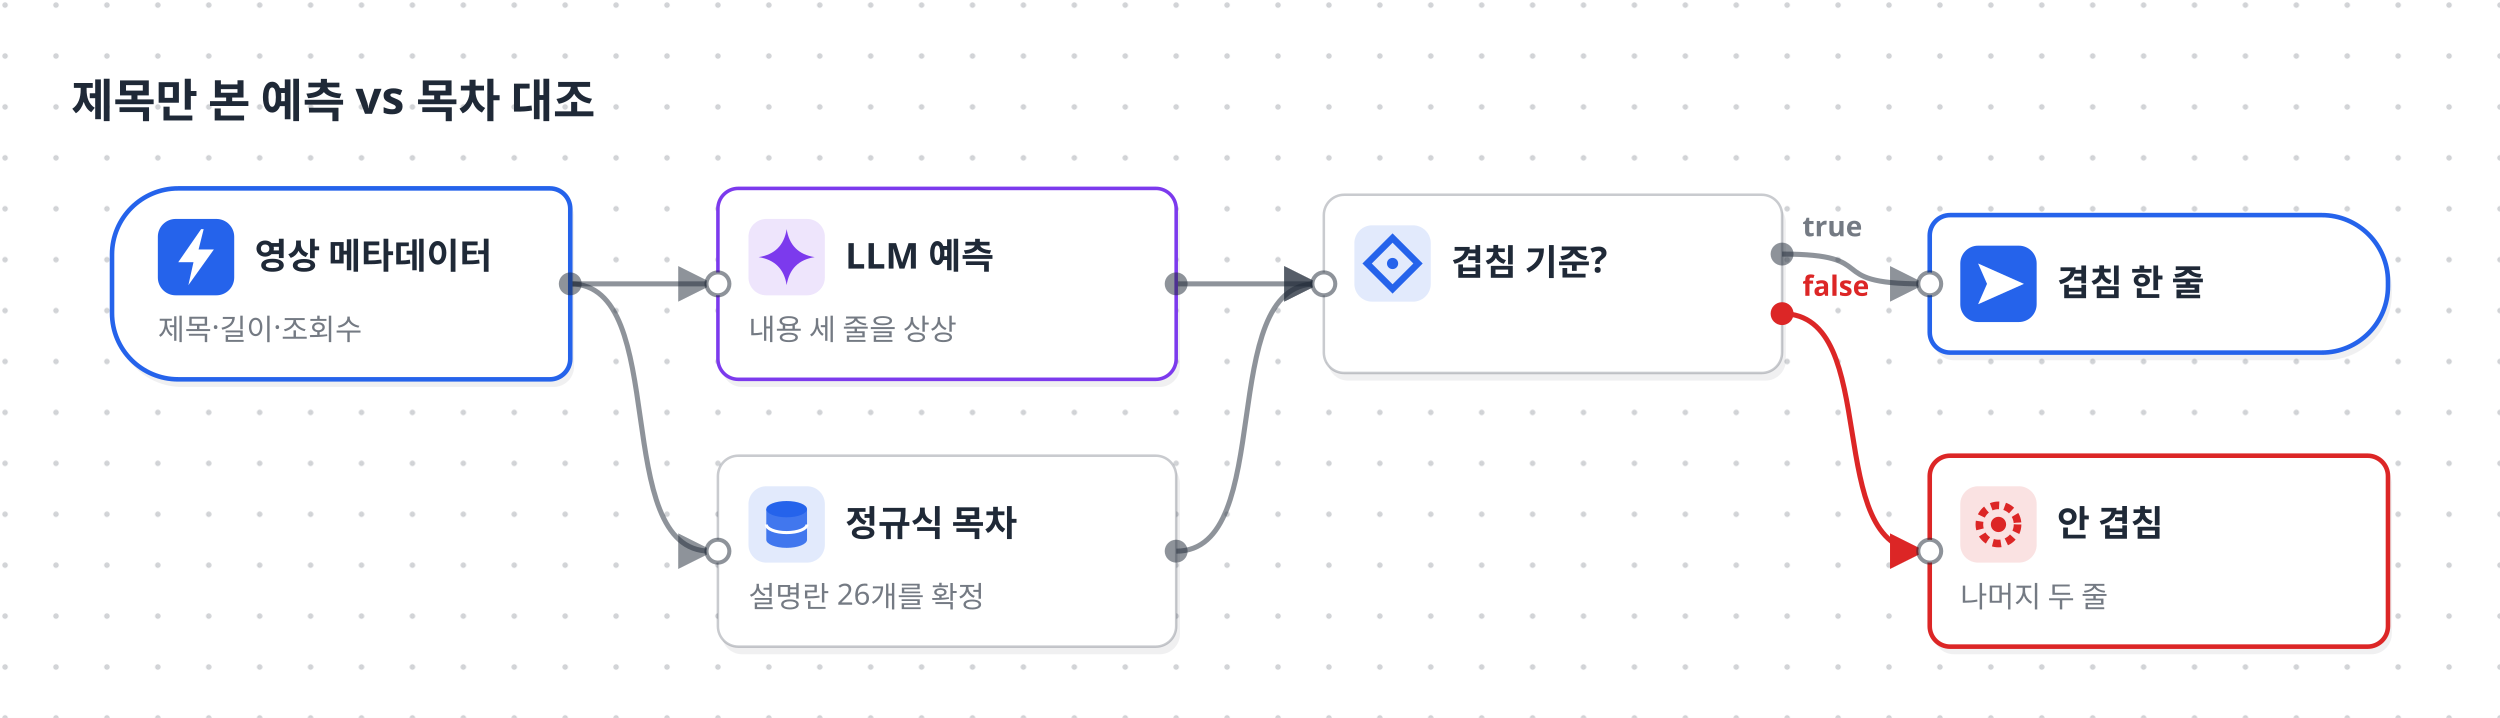
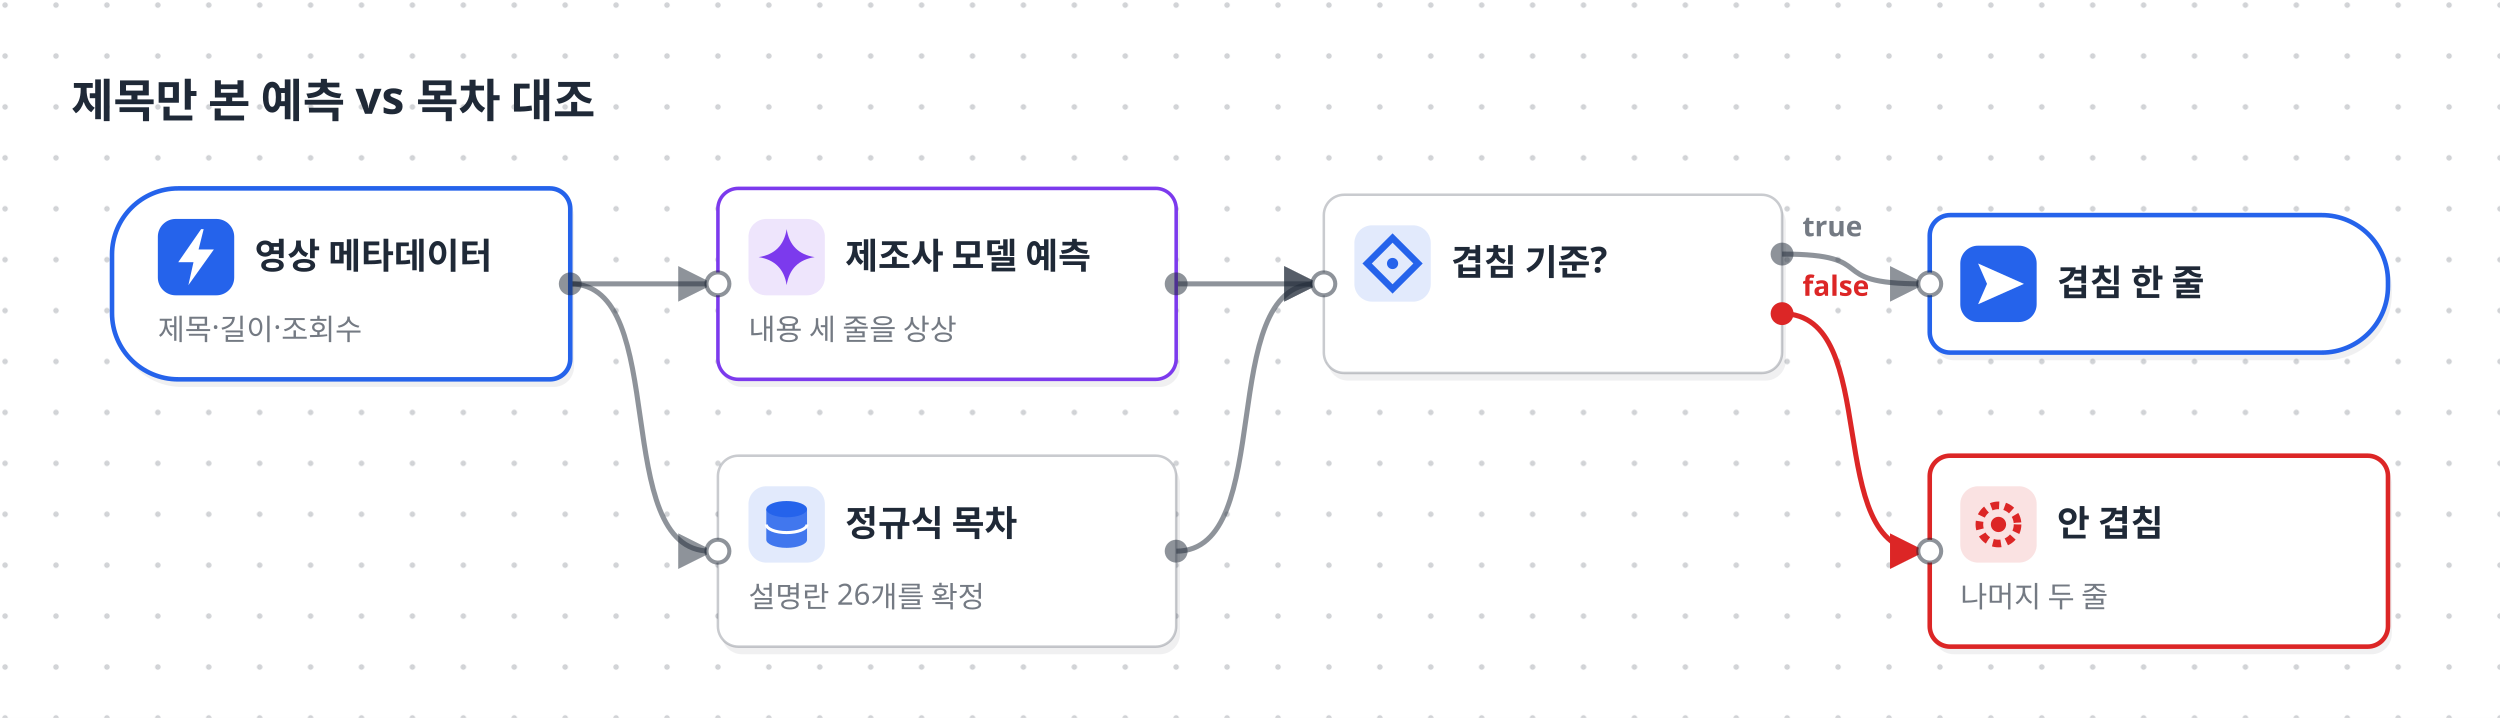
<svg xmlns="http://www.w3.org/2000/svg" width="982" height="282" viewBox="0 0 982 282" font-family="'NanumSquare','Nanum Gothic','Apple SD Gothic Neo','Malgun Gothic',sans-serif" role="img">
  <defs>
    <pattern id="dots" width="20" height="20" patternUnits="userSpaceOnUse">
      <circle cx="2" cy="2" r="1.1" fill="#1f2937" fill-opacity="0.20" />
    </pattern>
    <marker id="ah" viewBox="0 0 10 10" refX="9" refY="5" markerWidth="7" markerHeight="7" orient="auto">
      <path d="M0,0 L10,5 L0,10 z" fill="#1f2937" fill-opacity="0.5" />
    </marker>
    <marker id="ahw" viewBox="0 0 10 10" refX="9" refY="5" markerWidth="7" markerHeight="7" orient="auto">
      <path d="M0,0 L10,5 L0,10 z" fill="#dc2626" />
    </marker>
  </defs>
  <rect width="982" height="282" fill="#ffffff" />
  <rect width="982" height="282" fill="url(#dots)" />
  <text x="28" y="46" font-size="18" font-weight="700" fill="#1f2937">제목만 본 예측 vs 목차 대조</text>
  <path d="M224.0,111.5 C264.0,111.5 239.0,111.5 279.0,111.5" fill="none" stroke="#1f2937" stroke-opacity="0.5" stroke-width="2" marker-end="url(#ah)" />
  <path d="M224.0,111.5 C264.0,111.5 239.0,216.5 279.0,216.5" fill="none" stroke="#1f2937" stroke-opacity="0.5" stroke-width="2" marker-end="url(#ah)" />
  <path d="M462.0,111.5 C502.0,111.5 477.0,111.5 517.0,111.5" fill="none" stroke="#1f2937" stroke-opacity="0.5" stroke-width="2" marker-end="url(#ah)" />
  <path d="M462.0,216.5 C502.0,216.5 477.0,111.5 517.0,111.5" fill="none" stroke="#1f2937" stroke-opacity="0.5" stroke-width="2" marker-end="url(#ah)" />
  <path d="M700.0,99.8 C740.0,99.8 715.0,111.5 755.0,111.5" fill="none" stroke="#1f2937" stroke-opacity="0.5" stroke-width="2" marker-end="url(#ah)" />
  <path d="M700.0,123.2 C740.0,123.2 715.0,216.5 755.0,216.5" fill="none" stroke="#dc2626" stroke-width="2" marker-end="url(#ahw)" />
  <path d="M71.5,77.0 H217.5 A8,8 0 0 1 225.5,85.0 V144.0 A8,8 0 0 1 217.5,152.0 H71.5 A26,26 0 0 1 45.5,126.0 V103.0 A26,26 0 0 1 71.5,77.0 Z" fill="#1f2937" fill-opacity="0.07" />
  <path d="M70.0,74.0 H216.0 A8,8 0 0 1 224.0,82.0 V141.0 A8,8 0 0 1 216.0,149.0 H70.0 A26,26 0 0 1 44.0,123.0 V100.0 A26,26 0 0 1 70.0,74.0 Z" fill="#ffffff" stroke="#2563eb" stroke-width="1.8" />
  <rect x="62.0" y="86.0" width="30" height="30" rx="7" fill="#2563eb" fill-opacity="1" />
  <polygon points="79.0,90.0 70.0,103.0 76.0,103.0 74.0,112.0 84.0,98.0 78.0,98.0 80.0,90.0" fill="#ffffff" />
  <text x="100.0" y="105.5" font-size="14" font-weight="700" fill="#1f2937">영상 메타데이터</text>
  <text x="62.0" y="133.5" font-size="11.5" fill="#1f2937" fill-opacity="0.62">제목·길이·조회수</text>
  <circle cx="224.0" cy="111.5" r="4.5" fill="#1f2937" fill-opacity="0.5" />
  <path d="M291.5,77.0 H455.5 A8,8 0 0 1 463.5,85.0 V144.0 A8,8 0 0 1 455.5,152.0 H291.5 A8,8 0 0 1 283.5,144.0 V85.0 A8,8 0 0 1 291.5,77.0 Z" fill="#1f2937" fill-opacity="0.07" />
  <path d="M290.0,74.0 H454.0 A8,8 0 0 1 462.0,82.0 V141.0 A8,8 0 0 1 454.0,149.0 H290.0 A8,8 0 0 1 282.0,141.0 V82.0 A8,8 0 0 1 290.0,74.0 Z" fill="#ffffff" stroke="#7c3aed" stroke-width="1.4" />
  <rect x="294.0" y="86.0" width="30" height="30" rx="7" fill="#7c3aed" fill-opacity="0.13" />
  <path d="M309.0,90.0 Q310.5,99.5 320.0,101.0 Q310.5,102.5 309.0,112.0 Q307.5,102.5 298.0,101.0 Q307.5,99.5 309.0,90.0 Z" fill="#7c3aed" />
-   <text x="332.0" y="105.5" font-size="14" font-weight="700" fill="#1f2937">LLM 예측</text>
+   <text x="332.0" y="105.5" font-size="14" font-weight="700" fill="#1f2937">제조사 모델 예측</text>
  <text x="294.0" y="133.5" font-size="11.5" fill="#1f2937" fill-opacity="0.62">내용 세 줄을 상상</text>
  <circle cx="282.0" cy="111.5" r="4.5" fill="#ffffff" stroke="#1f2937" stroke-opacity="0.5" stroke-width="1.6" />
  <circle cx="462.0" cy="111.5" r="4.5" fill="#1f2937" fill-opacity="0.5" />
  <path d="M291.5,182.0 H455.5 A8,8 0 0 1 463.5,190.0 V249.0 A8,8 0 0 1 455.5,257.0 H291.5 A8,8 0 0 1 283.5,249.0 V190.0 A8,8 0 0 1 291.5,182.0 Z" fill="#1f2937" fill-opacity="0.07" />
  <path d="M290.0,179.0 H454.0 A8,8 0 0 1 462.0,187.0 V246.0 A8,8 0 0 1 454.0,254.0 H290.0 A8,8 0 0 1 282.0,246.0 V187.0 A8,8 0 0 1 290.0,179.0 Z" fill="#ffffff" stroke="#1f2937" stroke-opacity="0.24" stroke-width="1" />
  <rect x="294.0" y="191.0" width="30" height="30" rx="7" fill="#2563eb" fill-opacity="0.13" />
  <path d="M301.0,200.0 V212.0 A8,3.2 0 0 0 317.0,212.0 V200.0" fill="#2563eb" fill-opacity="0.85" />
  <ellipse cx="309.0" cy="200.0" rx="8" ry="3.2" fill="#2563eb" />
  <path d="M301.0,206.0 A8,3.2 0 0 0 317.0,206.0" fill="none" stroke="#ffffff" stroke-width="1.2" />
  <text x="332.0" y="210.5" font-size="14" font-weight="700" fill="#1f2937">정규식 목차</text>
  <text x="294.0" y="238.5" font-size="11.5" fill="#1f2937" fill-opacity="0.62">설명란 26개를 확정</text>
  <circle cx="282.0" cy="216.5" r="4.5" fill="#ffffff" stroke="#1f2937" stroke-opacity="0.5" stroke-width="1.6" />
  <circle cx="462.0" cy="216.5" r="4.5" fill="#1f2937" fill-opacity="0.5" />
  <path d="M529.5,79.5 H693.5 A8,8 0 0 1 701.5,87.5 V141.5 A8,8 0 0 1 693.5,149.5 H529.5 A8,8 0 0 1 521.5,141.5 V87.5 A8,8 0 0 1 529.5,79.5 Z" fill="#1f2937" fill-opacity="0.07" />
  <path d="M528.0,76.5 H692.0 A8,8 0 0 1 700.0,84.5 V138.5 A8,8 0 0 1 692.0,146.5 H528.0 A8,8 0 0 1 520.0,138.5 V84.5 A8,8 0 0 1 528.0,76.5 Z" fill="#ffffff" stroke="#1f2937" stroke-opacity="0.24" stroke-width="1" />
  <rect x="532.0" y="88.5" width="30" height="30" rx="7" fill="#2563eb" fill-opacity="0.13" />
  <polygon points="547.0,93.5 557.0,103.5 547.0,113.5 537.0,103.5" fill="none" stroke="#2563eb" stroke-width="2.6" />
  <circle cx="547.0" cy="103.5" r="2.2" fill="#2563eb" />
  <text x="570.0" y="108.0" font-size="14" font-weight="700" fill="#1f2937">겹침 기준?</text>
  <circle cx="520.0" cy="111.5" r="4.5" fill="#ffffff" stroke="#1f2937" stroke-opacity="0.5" stroke-width="1.6" />
  <circle cx="700.0" cy="99.8" r="4.5" fill="#1f2937" fill-opacity="0.5" />
  <text x="708.0" y="92.8" font-size="11" font-weight="700" fill="#1f2937" fill-opacity="0.62">true</text>
  <circle cx="700.0" cy="123.2" r="4.5" fill="#dc2626" />
  <text x="708.0" y="116.2" font-size="11" font-weight="700" fill="#dc2626">false</text>
  <path d="M767.5,87.5 H913.5 A26,26 0 0 1 939.5,113.5 V115.5 A26,26 0 0 1 913.5,141.5 H767.5 A8,8 0 0 1 759.5,133.5 V95.5 A8,8 0 0 1 767.5,87.5 Z" fill="#1f2937" fill-opacity="0.07" />
  <path d="M766.0,84.5 H912.0 A26,26 0 0 1 938.0,110.5 V112.5 A26,26 0 0 1 912.0,138.5 H766.0 A8,8 0 0 1 758.0,130.5 V92.5 A8,8 0 0 1 766.0,84.5 Z" fill="#ffffff" stroke="#2563eb" stroke-width="1.8" />
  <rect x="770.0" y="96.5" width="30" height="30" rx="7" fill="#2563eb" fill-opacity="1" />
  <polygon points="777.0,103.5 795.0,111.5 777.0,119.5 780.5,111.5" fill="#ffffff" />
  <text x="808.0" y="116.0" font-size="14" font-weight="700" fill="#1f2937">겹침 한 줄</text>
  <circle cx="758.0" cy="111.5" r="4.5" fill="#ffffff" stroke="#1f2937" stroke-opacity="0.5" stroke-width="1.6" />
  <path d="M767.5,182.0 H931.5 A8,8 0 0 1 939.5,190.0 V249.0 A8,8 0 0 1 931.5,257.0 H767.5 A8,8 0 0 1 759.5,249.0 V190.0 A8,8 0 0 1 767.5,182.0 Z" fill="#1f2937" fill-opacity="0.07" />
  <path d="M766.0,179.0 H930.0 A8,8 0 0 1 938.0,187.0 V246.0 A8,8 0 0 1 930.0,254.0 H766.0 A8,8 0 0 1 758.0,246.0 V187.0 A8,8 0 0 1 766.0,179.0 Z" fill="#ffffff" stroke="#dc2626" stroke-width="1.8" />
  <rect x="770.0" y="191.0" width="30" height="30" rx="7" fill="#dc2626" fill-opacity="0.13" />
  <circle cx="785.0" cy="206.0" r="7.5" fill="none" stroke="#dc2626" stroke-width="3" stroke-dasharray="3.2 2.2" />
  <circle cx="785.0" cy="206.0" r="3" fill="#dc2626" />
  <text x="808.0" y="210.5" font-size="14" font-weight="700" fill="#1f2937">안 겹침</text>
  <text x="770.0" y="238.5" font-size="11.5" fill="#1f2937" fill-opacity="0.62">나머지 두 줄</text>
  <circle cx="758.0" cy="216.5" r="4.5" fill="#ffffff" stroke="#1f2937" stroke-opacity="0.5" stroke-width="1.6" />
</svg>
